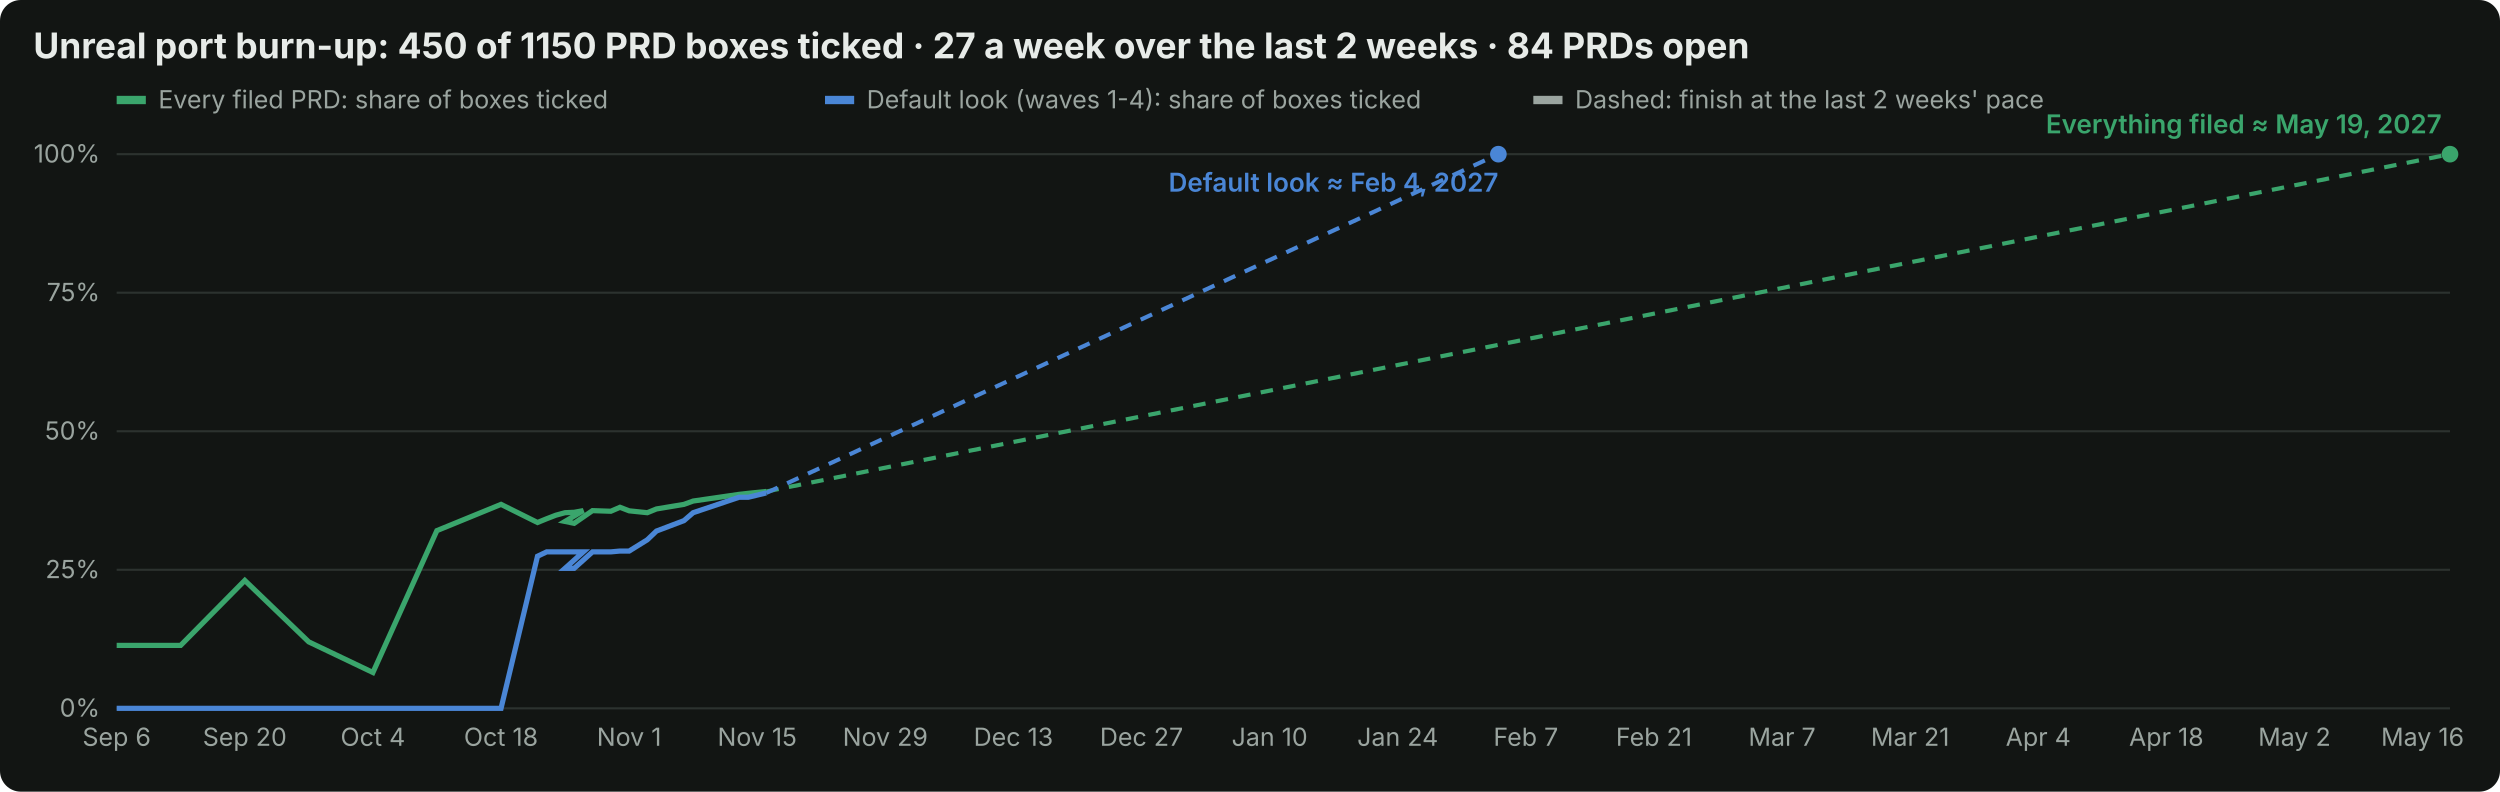
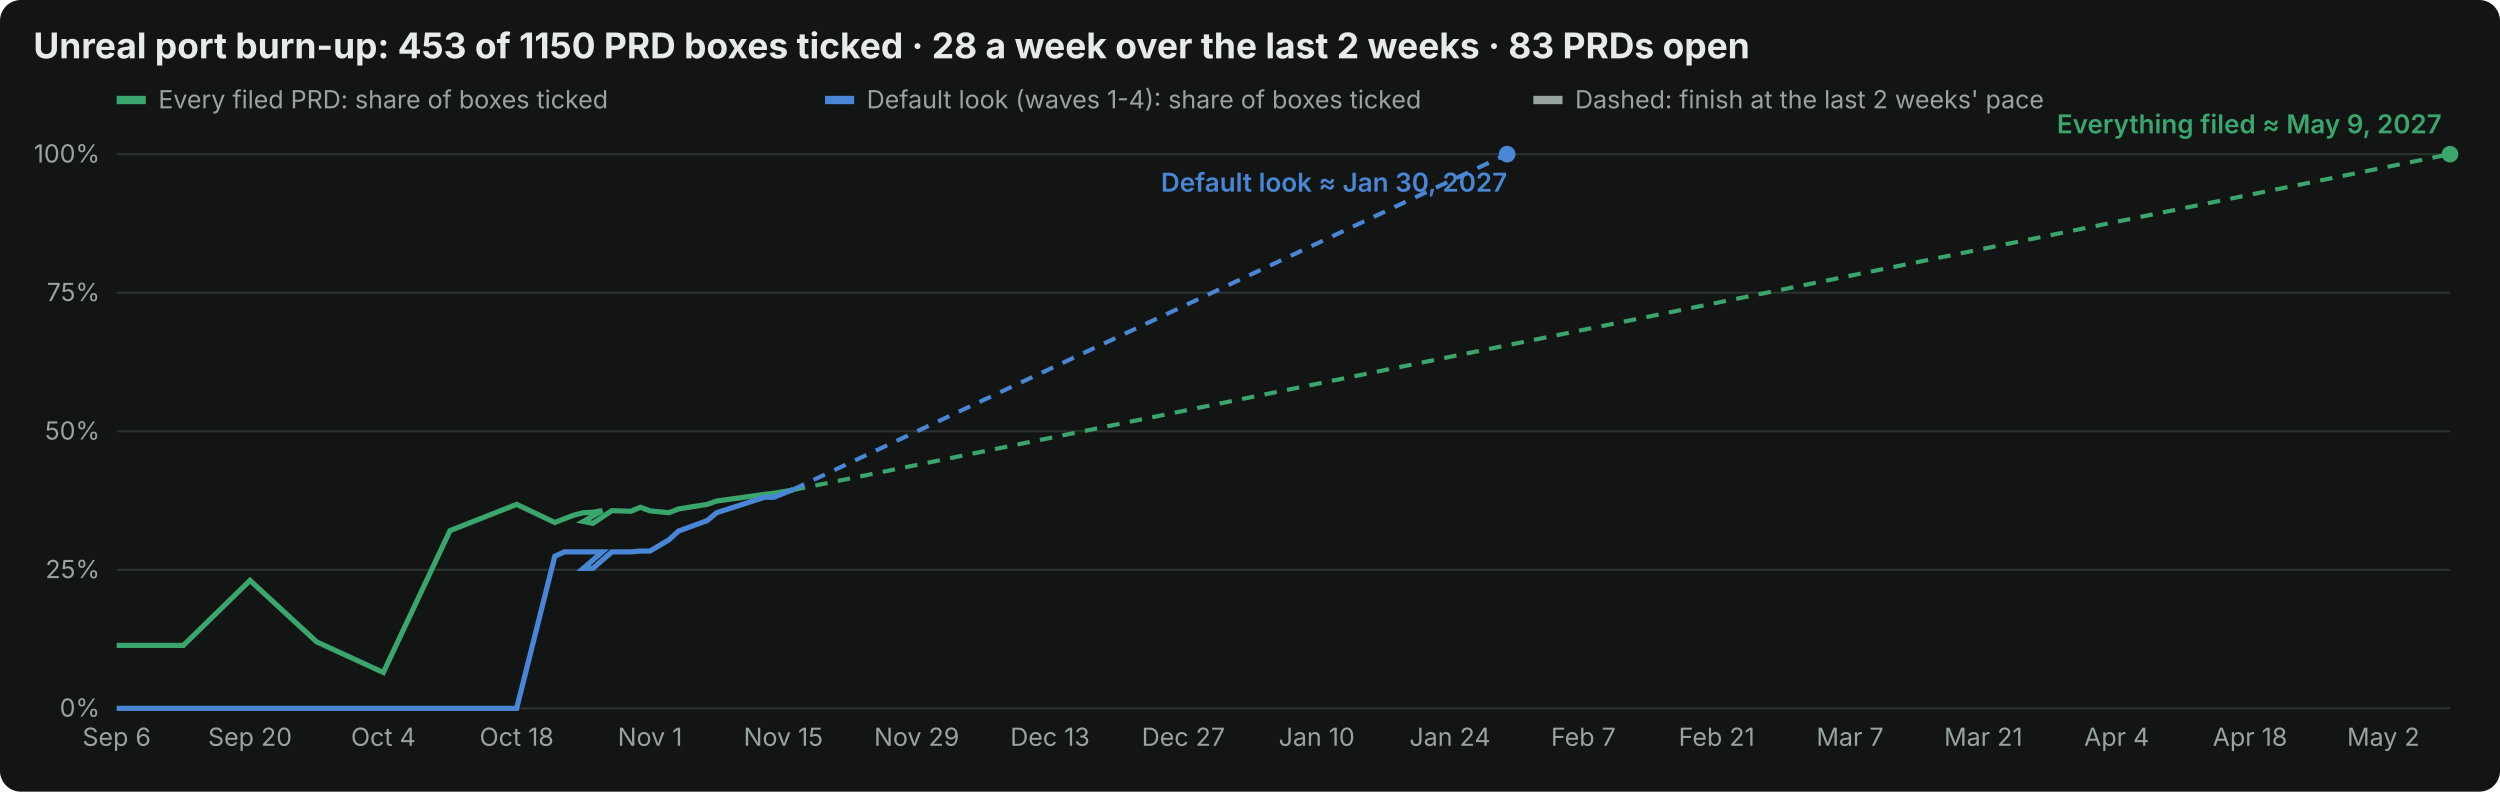
<svg xmlns="http://www.w3.org/2000/svg" viewBox="0 0 1200 380" width="1200" height="380" font-family="system-ui, -apple-system, Segoe UI, sans-serif">
  <style>.h{fill:#e7ebe8;font-size:17px;font-weight:700}.t{fill:#9aa49f;font-size:12px}.e{font-size:12.5px;font-weight:600}</style>
  <rect width="1200" height="380" rx="10" fill="#121513" />
-   <text x="16" y="28" class="h">Unreal port burn-up: 450 of 1150 PRD boxes ticked · 27 a week over the last 2 weeks · 84 PRDs open</text>
+   <text x="16" y="28" class="h">Unreal port burn-up: 453 of 1150 PRD boxes ticked · 28 a week over the last 2 weeks · 83 PRDs open</text>
  <rect x="56" y="46" width="14" height="4" fill="#3aa56c" />
  <text x="76" y="52" class="t">Every filed PRD: share of boxes ticked</text>
  <rect x="396" y="46" width="14" height="4" fill="#4a86d6" />
  <text x="416" y="52" class="t">Default look (waves 1-4): share of boxes ticked</text>
  <rect x="736" y="46" width="14" height="4" fill="#9aa49f" />
  <text x="756" y="52" class="t">Dashed: finish at the last 2 weeks' pace</text>
  <line x1="56" x2="1176" y1="340" y2="340" stroke="#2c322f" />
  <text x="48" y="344" class="t" text-anchor="end">0%</text>
  <line x1="56" x2="1176" y1="273.5" y2="273.5" stroke="#2c322f" />
  <text x="48" y="277.5" class="t" text-anchor="end">25%</text>
  <line x1="56" x2="1176" y1="207" y2="207" stroke="#2c322f" />
  <text x="48" y="211" class="t" text-anchor="end">50%</text>
  <line x1="56" x2="1176" y1="140.5" y2="140.5" stroke="#2c322f" />
  <text x="48" y="144.5" class="t" text-anchor="end">75%</text>
  <line x1="56" x2="1176" y1="74" y2="74" stroke="#2c322f" />
  <text x="48" y="78" class="t" text-anchor="end">100%</text>
  <text x="56" y="358" class="t" text-anchor="middle">Sep 6</text>
-   <text x="117.49" y="358" class="t" text-anchor="middle">Sep 20</text>
-   <text x="178.98" y="358" class="t" text-anchor="middle">Oct 4</text>
-   <text x="240.471" y="358" class="t" text-anchor="middle">Oct 18</text>
-   <text x="301.961" y="358" class="t" text-anchor="middle">Nov 1</text>
-   <text x="363.451" y="358" class="t" text-anchor="middle">Nov 15</text>
-   <text x="424.941" y="358" class="t" text-anchor="middle">Nov 29</text>
-   <text x="486.431" y="358" class="t" text-anchor="middle">Dec 13</text>
-   <text x="547.922" y="358" class="t" text-anchor="middle">Dec 27</text>
-   <text x="609.412" y="358" class="t" text-anchor="middle">Jan 10</text>
-   <text x="670.902" y="358" class="t" text-anchor="middle">Jan 24</text>
-   <text x="732.392" y="358" class="t" text-anchor="middle">Feb 7</text>
-   <text x="793.882" y="358" class="t" text-anchor="middle">Feb 21</text>
-   <text x="855.373" y="358" class="t" text-anchor="middle">Mar 7</text>
-   <text x="916.863" y="358" class="t" text-anchor="middle">Mar 21</text>
-   <text x="978.353" y="358" class="t" text-anchor="middle">Apr 4</text>
-   <text x="1039.843" y="358" class="t" text-anchor="middle">Apr 18</text>
-   <text x="1101.333" y="358" class="t" text-anchor="middle">May 2</text>
-   <text x="1162.824" y="358" class="t" text-anchor="middle">May 16</text>
-   <path d="M56.0,309.8L86.7,309.8L117.5,278.6L148.2,308.1L179.0,322.8L209.7,254.7L240.5,242.1L258.0,250.8L262.4,249.0L266.8,247.3L271.2,246.1L275.6,245.9L280.0,245.1L271.2,250.3L275.6,251.2L284.4,245.1L293.2,245.4L297.6,243.5L302.0,245.2L310.7,246.1L315.1,244.3L328.3,242.1L332.7,240.5L354.7,237.3L359.1,236.8L367.8,235.9" stroke="#3aa56c" stroke-width="2.5" fill="none" />
-   <path d="M56.0,340.0L86.7,340.0L117.5,340.0L148.2,340.0L179.0,340.0L209.7,340.0L240.5,340.0L258.0,267.0L262.4,264.9L266.8,264.9L271.2,264.9L275.6,264.9L280.0,264.9L271.2,272.8L275.6,272.8L284.4,264.9L293.2,264.9L297.6,264.5L302.0,264.5L310.7,259.1L315.1,254.9L328.3,249.9L332.7,246.1L354.7,238.7L359.1,238.7L367.8,236.6" stroke="#4a86d6" stroke-width="2.5" fill="none" />
-   <path d="M367.843,235.913L1176,74" stroke="#3aa56c" stroke-width="2" stroke-dasharray="6 5" fill="none" />
+   <text x="120" y="358" class="t" text-anchor="middle">Sep 20</text>
+   <text x="184" y="358" class="t" text-anchor="middle">Oct 4</text>
+   <text x="248" y="358" class="t" text-anchor="middle">Oct 18</text>
+   <text x="312" y="358" class="t" text-anchor="middle">Nov 1</text>
+   <text x="376" y="358" class="t" text-anchor="middle">Nov 15</text>
+   <text x="440" y="358" class="t" text-anchor="middle">Nov 29</text>
+   <text x="504" y="358" class="t" text-anchor="middle">Dec 13</text>
+   <text x="568" y="358" class="t" text-anchor="middle">Dec 27</text>
+   <text x="632" y="358" class="t" text-anchor="middle">Jan 10</text>
+   <text x="696" y="358" class="t" text-anchor="middle">Jan 24</text>
+   <text x="760" y="358" class="t" text-anchor="middle">Feb 7</text>
+   <text x="824" y="358" class="t" text-anchor="middle">Feb 21</text>
+   <text x="888" y="358" class="t" text-anchor="middle">Mar 7</text>
+   <text x="952" y="358" class="t" text-anchor="middle">Mar 21</text>
+   <text x="1016" y="358" class="t" text-anchor="middle">Apr 4</text>
+   <text x="1080" y="358" class="t" text-anchor="middle">Apr 18</text>
+   <text x="1144" y="358" class="t" text-anchor="middle">May 2</text>
+   <path d="M56.0,309.8L88.0,309.8L120.0,278.6L152.0,308.1L184.0,322.8L216.0,254.7L248.0,242.1L266.3,250.8L270.9,249.0L275.4,247.3L280.0,246.1L284.6,245.9L289.1,245.1L280.0,250.3L284.6,251.2L293.7,245.1L302.9,245.4L307.4,243.5L312.0,245.2L321.1,246.1L325.7,244.3L339.4,242.1L344.0,240.5L366.9,237.3L371.4,236.8L380.6,235.2" stroke="#3aa56c" stroke-width="2.5" fill="none" />
+   <path d="M56.0,340.0L88.0,340.0L120.0,340.0L152.0,340.0L184.0,340.0L216.0,340.0L248.0,340.0L266.3,267.0L270.9,264.9L275.4,264.9L280.0,264.9L284.6,264.9L289.1,264.9L280.0,272.8L284.6,272.8L293.7,264.9L302.9,264.9L307.4,264.5L312.0,264.5L321.1,259.1L325.7,254.9L339.4,249.9L344.0,246.1L366.9,238.7L371.4,238.7L380.6,235.0" stroke="#4a86d6" stroke-width="2.5" fill="none" />
+   <path d="M380.571,235.219L1176,74" stroke="#3aa56c" stroke-width="2" stroke-dasharray="6 5" fill="none" />
  <circle cx="1176" cy="74" r="4" fill="#3aa56c" />
-   <text x="1172" y="64" class="e" fill="#3aa56c" text-anchor="end">Everything filed ≈ May 19, 2027</text>
-   <path d="M367.843,236.585L719.216,74" stroke="#4a86d6" stroke-width="2" stroke-dasharray="6 5" fill="none" />
-   <circle cx="719.216" cy="74" r="4" fill="#4a86d6" />
-   <text x="719.216" y="92" class="e" fill="#4a86d6" text-anchor="end">Default look ≈ Feb 4, 2027</text>
+   <text x="1172" y="64" class="e" fill="#3aa56c" text-anchor="end">Everything filed ≈ May 9, 2027</text>
+   <path d="M380.571,234.986L723.429,74" stroke="#4a86d6" stroke-width="2" stroke-dasharray="6 5" fill="none" />
+   <circle cx="723.429" cy="74" r="4" fill="#4a86d6" />
+   <text x="723.429" y="92" class="e" fill="#4a86d6" text-anchor="end">Default look ≈ Jan 30, 2027</text>
</svg>
